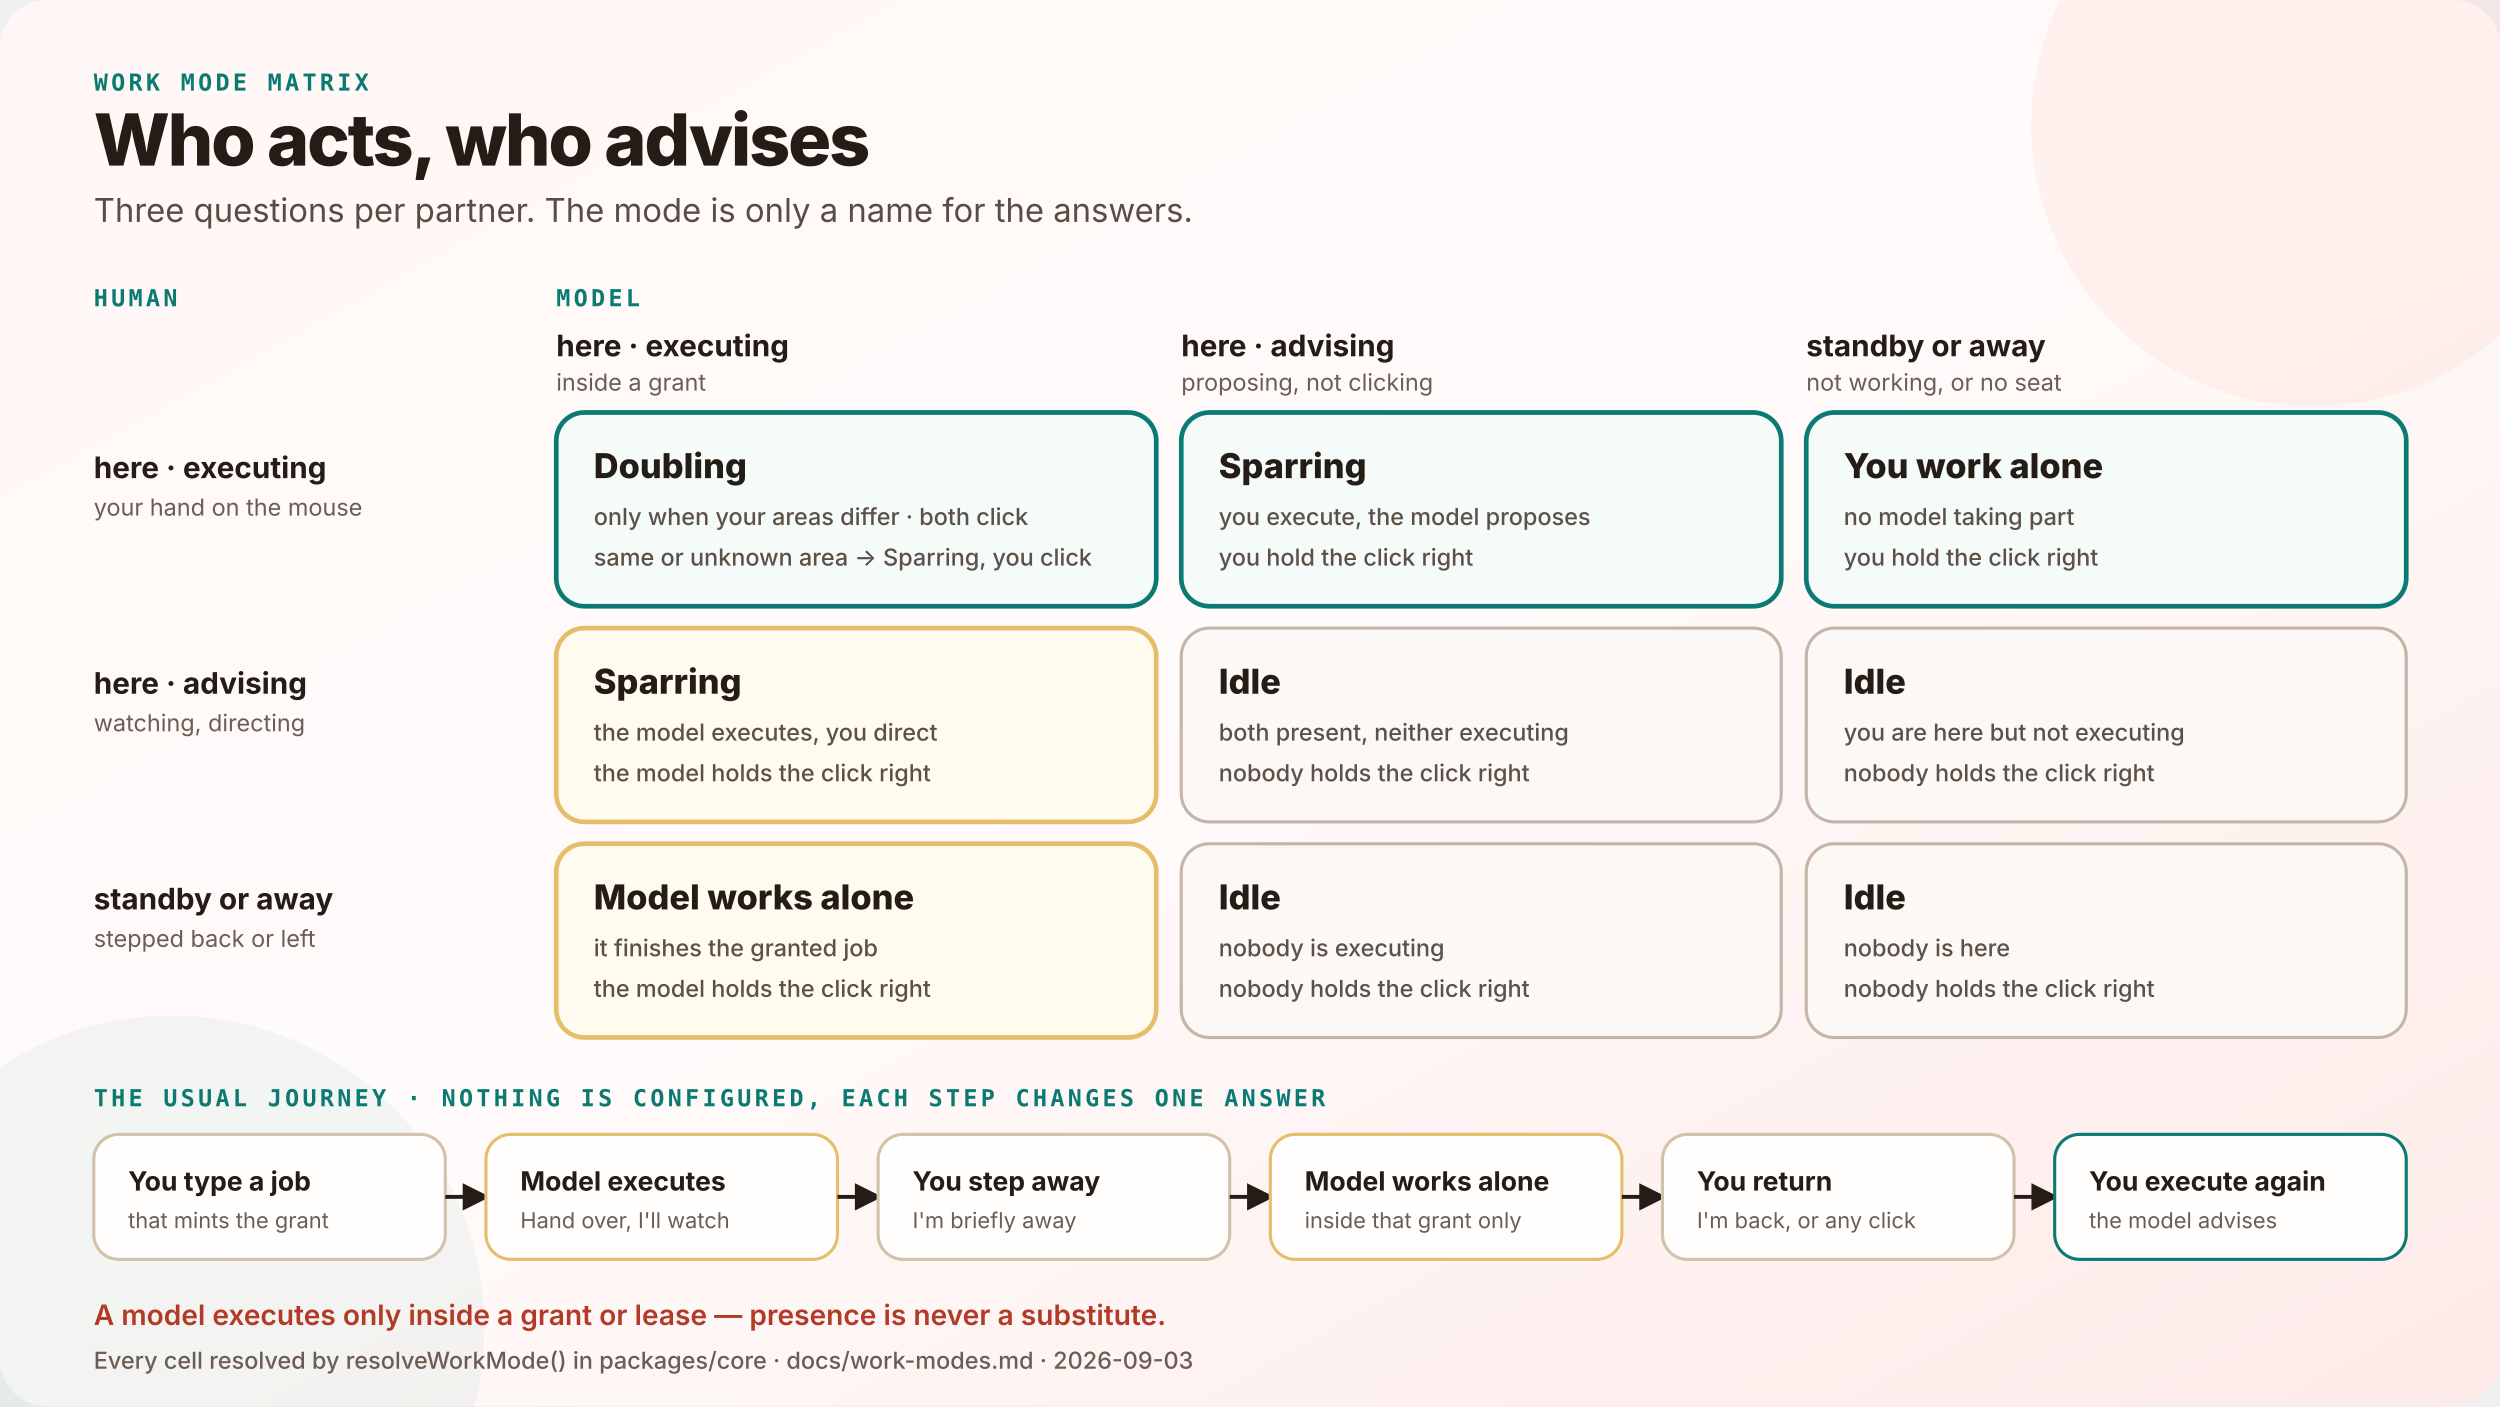
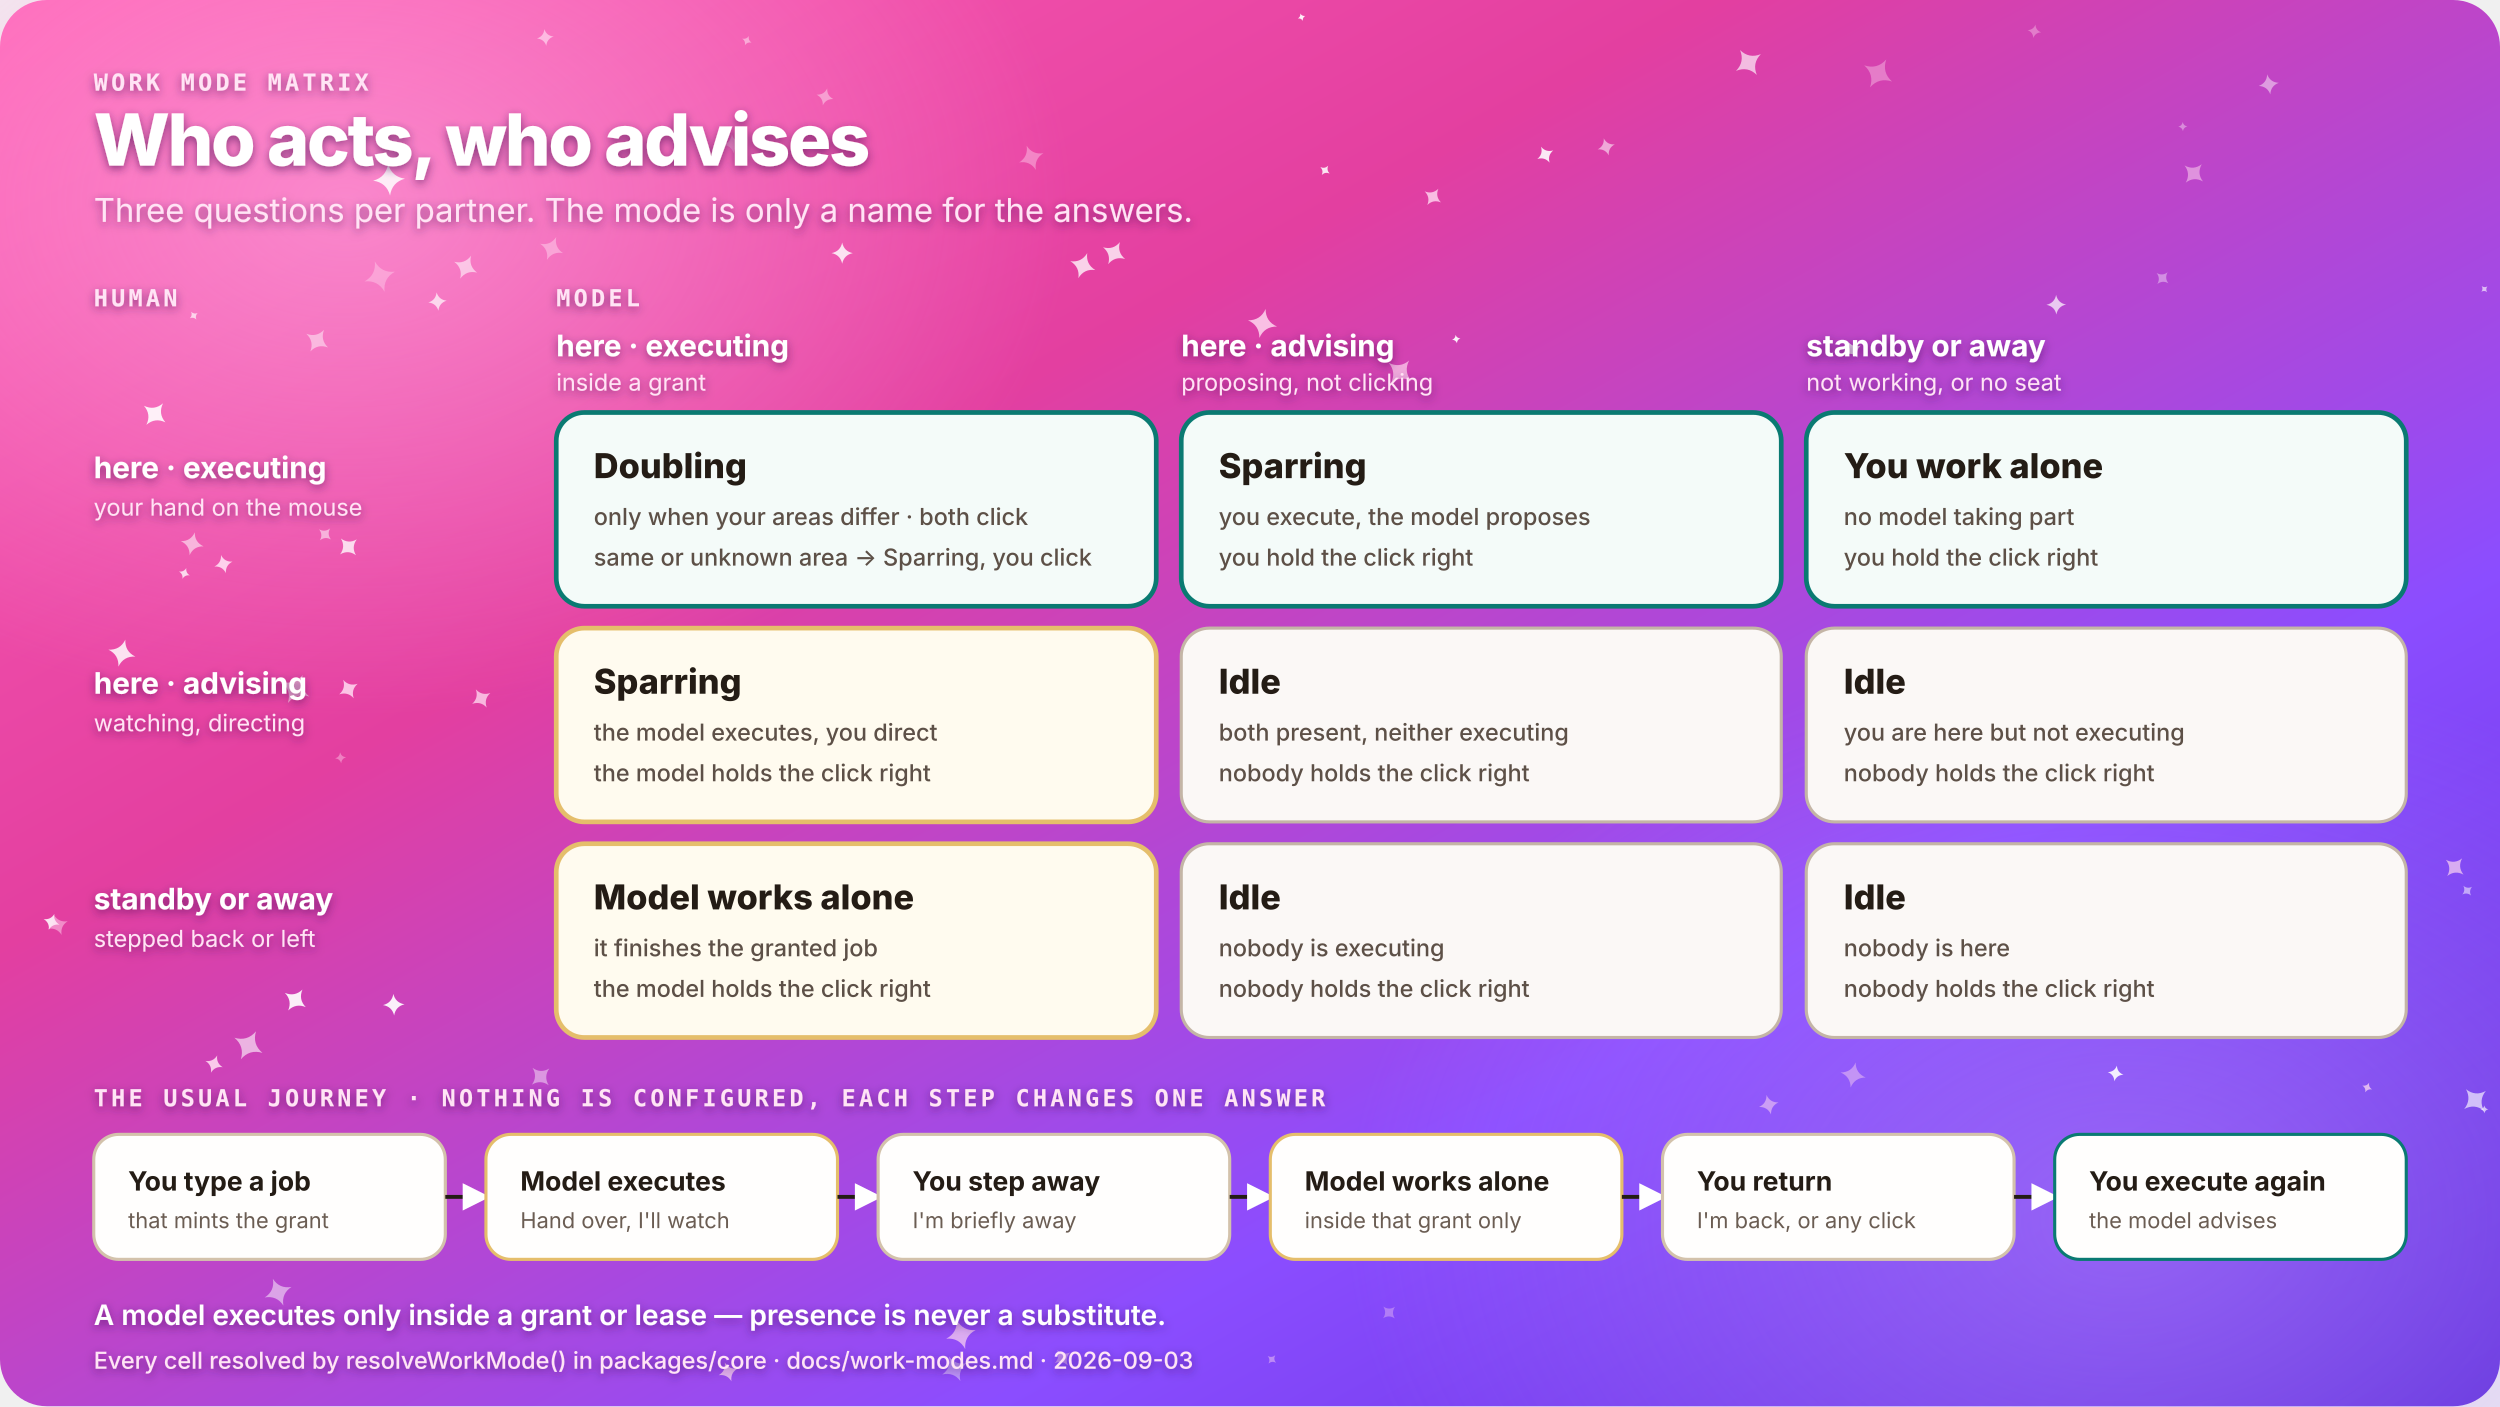
<svg xmlns="http://www.w3.org/2000/svg" width="1600" height="900" viewBox="0 0 1600 900" role="img" aria-labelledby="title description">
  <defs>
    <linearGradient id="background" x1="0" y1="0" x2="1" y2="1">
-       <stop offset="0" stop-color="#fff7f6" />
-       <stop offset="0.48" stop-color="#fffbfa" />
-       <stop offset="1" stop-color="#fdeae8" />
+       <stop offset="0" stop-color="#ff5fb4" />
+       <stop offset="0.34" stop-color="#e33fa0" />
+       <stop offset="0.7" stop-color="#8b4dff" />
+       <stop offset="1" stop-color="#5b2bd9" />
    </linearGradient>
+     <radialGradient id="glowA" cx="0.5" cy="0.5" r="0.5">
+       <stop offset="0" stop-color="#ffb3e6" stop-opacity="0.55" />
+       <stop offset="1" stop-color="#ffb3e6" stop-opacity="0" />
+     </radialGradient>
+     <radialGradient id="glowB" cx="0.5" cy="0.5" r="0.5">
+       <stop offset="0" stop-color="#b98cff" stop-opacity="0.5" />
+       <stop offset="1" stop-color="#b98cff" stop-opacity="0" />
+     </radialGradient>
+     <path id="sparkle" d="M0 -10 Q 1.7 -1.7 10 0 Q 1.7 1.7 0 10 Q -1.7 1.7 -10 0 Q -1.7 -1.7 0 -10 Z" />
    <marker id="arrow" viewBox="0 0 10 10" refX="8.5" refY="5" markerWidth="7" markerHeight="7" orient="auto-start-reverse">
-       <path d="M 0 0 L 10 5 L 0 10 z" fill="#241c15" />
+       <path d="M 0 0 L 10 5 L 0 10 z" fill="#ffffff" />
    </marker>
    <style>
      .title { font: 800 46px Inter, system-ui, -apple-system, "Segoe UI", sans-serif; fill: #241c15; letter-spacing: -1.4px; }
      .subtitle { font: 400 21px Inter, system-ui, -apple-system, "Segoe UI", sans-serif; fill: #584c43; }
      .eyebrow { font: 800 15px ui-monospace, "SFMono-Regular", Consolas, monospace; letter-spacing: 2.1px; fill: #0a7a72; }
      .axis { font: 700 19px Inter, system-ui, -apple-system, "Segoe UI", sans-serif; fill: #241c15; }
      .axis-sub { font: 400 15px Inter, system-ui, -apple-system, "Segoe UI", sans-serif; fill: #6b5d53; }
      .cell-title { font: 800 22px Inter, system-ui, -apple-system, "Segoe UI", sans-serif; fill: #241c15; }
      .cell-copy { font: 500 15px Inter, system-ui, -apple-system, "Segoe UI", sans-serif; fill: #5d5047; }
      .step-title { font: 750 17px Inter, system-ui, -apple-system, "Segoe UI", sans-serif; fill: #241c15; }
      .step-copy { font: 400 14px Inter, system-ui, -apple-system, "Segoe UI", sans-serif; fill: #6b5d53; }
      .rule { font: 600 18px Inter, system-ui, -apple-system, "Segoe UI", sans-serif; fill: #b23a26; }
      .footnote { font: 500 15px Inter, system-ui, -apple-system, "Segoe UI", sans-serif; fill: #6b5d53; }
+       .on-art { fill: #ffffff; filter: drop-shadow(0 2px 3px rgba(48, 6, 66, 0.55)); }
+       .on-art-soft { fill: #ffe4f5; filter: drop-shadow(0 2px 3px rgba(48, 6, 66, 0.55)); }
    </style>
  </defs>
  <rect width="1600" height="900" rx="30" fill="url(#background)" />
-   <circle cx="1480" cy="80" r="180" fill="#ff8f7d" opacity="0.09" />
-   <circle cx="110" cy="850" r="200" fill="#0a7a72" opacity="0.05" />
-   <text x="60" y="58" class="eyebrow">WORK MODE MATRIX</text>
-   <text x="60" y="106" class="title">Who acts, who advises</text>
-   <text x="60" y="142" class="subtitle">Three questions per partner. The mode is only a name for the answers.</text>
-   <text x="356" y="196" class="eyebrow">MODEL</text>
-   <text x="356" y="228" class="axis">here · executing</text>
-   <text x="356" y="250" class="axis-sub">inside a grant</text>
-   <text x="756" y="228" class="axis">here · advising</text>
-   <text x="756" y="250" class="axis-sub">proposing, not clicking</text>
-   <text x="1156" y="228" class="axis">standby or away</text>
-   <text x="1156" y="250" class="axis-sub">not working, or no seat</text>
-   <text x="60" y="196" class="eyebrow">HUMAN</text>
-   <text x="60" y="306" class="axis">here · executing</text>
-   <text x="60" y="330" class="axis-sub">your hand on the mouse</text>
-   <text x="60" y="444" class="axis">here · advising</text>
-   <text x="60" y="468" class="axis-sub">watching, directing</text>
-   <text x="60" y="582" class="axis">standby or away</text>
-   <text x="60" y="606" class="axis-sub">stepped back or left</text>
+   <ellipse cx="220" cy="130" rx="470" ry="330" fill="url(#glowA)" />
+   <ellipse cx="1360" cy="780" rx="500" ry="360" fill="url(#glowB)" />
+   <g id="glitter">
+     <use href="#sparkle" transform="translate(223 441) rotate(60.1) scale(0.68)" fill="#ffd9f0" opacity="0.86" />
+     <use href="#sparkle" transform="translate(1119 40) rotate(56.0) scale(0.96)" fill="#ffffff" opacity="0.65" />
+     <use href="#sparkle" transform="translate(1515 696) rotate(21.9) scale(0.33)" fill="#ffd9f0" opacity="0.74" />
+     <use href="#sparkle" transform="translate(249 115) rotate(86.4) scale(1.02)" fill="#ffffff" opacity="0.85" />
+     <use href="#sparkle" transform="translate(203 218) rotate(32.3) scale(0.82)" fill="#ffffff" opacity="0.48" />
+     <use href="#sparkle" transform="translate(615 854) rotate(73.7) scale(0.98)" fill="#ffd9f0" opacity="0.68" />
+     <use href="#sparkle" transform="translate(1302 20) rotate(9.1) scale(0.44)" fill="#ffd9f0" opacity="0.38" />
+     <use href="#sparkle" transform="translate(1316 195) rotate(89.2) scale(0.63)" fill="#ffffff" opacity="0.7" />
+     <use href="#sparkle" transform="translate(1202 47) rotate(30.2) scale(1.03)" fill="#ffd9f0" opacity="0.39" />
+     <use href="#sparkle" transform="translate(353 159) rotate(22.2) scale(0.79)" fill="#ffd9f0" opacity="0.48" />
+     <use href="#sparkle" transform="translate(989 99) rotate(61.6) scale(0.58)" fill="#ffffff" opacity="0.88" />
+     <use href="#sparkle" transform="translate(137 681) rotate(19.9) scale(0.59)" fill="#ffd9f0" opacity="0.9" />
+     <use href="#sparkle" transform="translate(159 669) rotate(28.4) scale(1.02)" fill="#ffffff" opacity="0.6" />
+     <use href="#sparkle" transform="translate(1404 111) rotate(41.0) scale(0.78)" fill="#ffd9f0" opacity="0.52" />
+     <use href="#sparkle" transform="translate(528 62) rotate(14.7) scale(0.56)" fill="#ffffff" opacity="0.4" />
+     <use href="#sparkle" transform="translate(833 11) rotate(71.1) scale(0.25)" fill="#ffffff" opacity="0.91" />
+     <use href="#sparkle" transform="translate(243 177) rotate(72.2) scale(1.02)" fill="#ffd9f0" opacity="0.4" />
+     <use href="#sparkle" transform="translate(1186 688) rotate(11.3) scale(0.82)" fill="#ffd9f0" opacity="0.45" />
+     <use href="#sparkle" transform="translate(1132 707) rotate(76.9) scale(0.64)" fill="#ffd9f0" opacity="0.53" />
+     <use href="#sparkle" transform="translate(917 126) rotate(34.2) scale(0.63)" fill="#ffd9f0" opacity="0.81" />
+     <use href="#sparkle" transform="translate(298 171) rotate(25.3) scale(0.81)" fill="#ffffff" opacity="0.57" />
+     <use href="#sparkle" transform="translate(189 441) rotate(28.0) scale(1.01)" fill="#ffffff" opacity="0.56" />
+     <use href="#sparkle" transform="translate(1397 81) rotate(88.4) scale(0.29)" fill="#ffffff" opacity="0.38" />
+     <use href="#sparkle" transform="translate(814 870) rotate(39.1) scale(0.34)" fill="#ffd9f0" opacity="0.46" />
+     <use href="#sparkle" transform="translate(478 26) rotate(23.2) scale(0.32)" fill="#ffffff" opacity="0.45" />
+     <use href="#sparkle" transform="translate(808 207) rotate(12.1) scale(0.95)" fill="#ffd9f0" opacity="0.83" />
+     <use href="#sparkle" transform="translate(1452 54) rotate(81.1) scale(0.65)" fill="#ffffff" opacity="0.47" />
+     <use href="#sparkle" transform="translate(280 193) rotate(84.3) scale(0.59)" fill="#ffffff" opacity="0.7" />
+     <use href="#sparkle" transform="translate(143 361) rotate(74.8) scale(0.6)" fill="#ffd9f0" opacity="0.94" />
+     <use href="#sparkle" transform="translate(660 101) rotate(69.1) scale(0.83)" fill="#ffd9f0" opacity="0.42" />
+     <use href="#sparkle" transform="translate(1571 555) rotate(40.1) scale(0.74)" fill="#ffd9f0" opacity="0.68" />
+     <use href="#sparkle" transform="translate(223 350) rotate(48.0) scale(0.72)" fill="#ffffff" opacity="0.78" />
+     <use href="#sparkle" transform="translate(848 109) rotate(34.8) scale(0.36)" fill="#ffffff" opacity="0.86" />
+     <use href="#sparkle" transform="translate(208 342) rotate(40.5) scale(0.5)" fill="#ffffff" opacity="0.53" />
+     <use href="#sparkle" transform="translate(469 92) rotate(84.1) scale(0.62)" fill="#ffd9f0" opacity="0.38" />
+     <use href="#sparkle" transform="translate(1186 224) rotate(59.8) scale(0.57)" fill="#ffffff" opacity="0.82" />
+     <use href="#sparkle" transform="translate(308 447) rotate(59.1) scale(0.68)" fill="#ffd9f0" opacity="0.77" />
+     <use href="#sparkle" transform="translate(124 202) rotate(56.0) scale(0.3)" fill="#ffffff" opacity="0.68" />
+     <use href="#sparkle" transform="translate(1028 94) rotate(73.6) scale(0.57)" fill="#ffffff" opacity="0.55" />
+     <use href="#sparkle" transform="translate(118 367) rotate(19.7) scale(0.37)" fill="#ffffff" opacity="0.77" />
+     <use href="#sparkle" transform="translate(896 238) rotate(38.8) scale(0.93)" fill="#ffd9f0" opacity="0.69" />
+     <use href="#sparkle" transform="translate(1384 178) rotate(41.2) scale(0.5)" fill="#ffffff" opacity="0.39" />
+     <use href="#sparkle" transform="translate(1590 710) rotate(89.0) scale(0.25)" fill="#ffffff" opacity="0.67" />
+     <use href="#sparkle" transform="translate(1579 570) rotate(51.7) scale(0.4)" fill="#ffffff" opacity="0.52" />
+     <use href="#sparkle" transform="translate(78 418) rotate(14.4) scale(0.89)" fill="#ffffff" opacity="0.84" />
+     <use href="#sparkle" transform="translate(346 689) rotate(47.1) scale(0.76)" fill="#ffffff" opacity="0.44" />
+     <use href="#sparkle" transform="translate(680 869) rotate(55.1) scale(0.6)" fill="#ffd9f0" opacity="0.47" />
+     <use href="#sparkle" transform="translate(889 840) rotate(46.0) scale(0.53)" fill="#ffd9f0" opacity="0.36" />
+     <use href="#sparkle" transform="translate(33 590) rotate(19.5) scale(0.54)" fill="#ffffff" opacity="0.86" />
+     <use href="#sparkle" transform="translate(349 24) rotate(83.3) scale(0.54)" fill="#ffd9f0" opacity="0.69" />
+     <use href="#sparkle" transform="translate(693 170) rotate(19.5) scale(0.85)" fill="#ffffff" opacity="0.76" />
+     <use href="#sparkle" transform="translate(932 217) rotate(80.2) scale(0.27)" fill="#ffffff" opacity="0.92" />
+     <use href="#sparkle" transform="translate(539 162) rotate(0.0) scale(0.68)" fill="#ffffff" opacity="0.83" />
+     <use href="#sparkle" transform="translate(218 485) rotate(84.1) scale(0.35)" fill="#ffd9f0" opacity="0.42" />
+     <use href="#sparkle" transform="translate(123 348) rotate(12.8) scale(0.75)" fill="#ffffff" opacity="0.55" />
+     <use href="#sparkle" transform="translate(189 640) rotate(34.3) scale(0.81)" fill="#ffffff" opacity="0.91" />
+     <use href="#sparkle" transform="translate(466 878) rotate(70.6) scale(0.64)" fill="#ffd9f0" opacity="0.74" />
+     <use href="#sparkle" transform="translate(178 827) rotate(68.5) scale(0.92)" fill="#ffffff" opacity="0.5" />
+     <use href="#sparkle" transform="translate(252 643) rotate(87.9) scale(0.69)" fill="#ffffff" opacity="0.92" />
+     <use href="#sparkle" transform="translate(1354 687) rotate(9.3) scale(0.51)" fill="#ffffff" opacity="0.89" />
+     <use href="#sparkle" transform="translate(99 265) rotate(37.7) scale(0.87)" fill="#ffffff" opacity="0.9" />
+     <use href="#sparkle" transform="translate(713 162) rotate(28.0) scale(0.8)" fill="#ffffff" opacity="0.76" />
+     <use href="#sparkle" transform="translate(611 876) rotate(65.1) scale(0.87)" fill="#ffffff" opacity="0.42" />
+     <use href="#sparkle" transform="translate(37 592) rotate(69.0) scale(0.68)" fill="#ffd9f0" opacity="0.5" />
+     <use href="#sparkle" transform="translate(1584 704) rotate(50.1) scale(0.9)" fill="#ffffff" opacity="0.64" />
+     <use href="#sparkle" transform="translate(1590 185) rotate(48.3) scale(0.26)" fill="#ffffff" opacity="0.63" />
+   </g>
+   <text x="60" y="58" class="eyebrow on-art-soft">WORK MODE MATRIX</text>
+   <text x="60" y="106" class="title on-art">Who acts, who advises</text>
+   <text x="60" y="142" class="subtitle on-art-soft">Three questions per partner. The mode is only a name for the answers.</text>
+   <text x="356" y="196" class="eyebrow on-art-soft">MODEL</text>
+   <text x="356" y="228" class="axis on-art">here · executing</text>
+   <text x="356" y="250" class="axis-sub on-art-soft">inside a grant</text>
+   <text x="756" y="228" class="axis on-art">here · advising</text>
+   <text x="756" y="250" class="axis-sub on-art-soft">proposing, not clicking</text>
+   <text x="1156" y="228" class="axis on-art">standby or away</text>
+   <text x="1156" y="250" class="axis-sub on-art-soft">not working, or no seat</text>
+   <text x="60" y="196" class="eyebrow on-art-soft">HUMAN</text>
+   <text x="60" y="306" class="axis on-art">here · executing</text>
+   <text x="60" y="330" class="axis-sub on-art-soft">your hand on the mouse</text>
+   <text x="60" y="444" class="axis on-art">here · advising</text>
+   <text x="60" y="468" class="axis-sub on-art-soft">watching, directing</text>
+   <text x="60" y="582" class="axis on-art">standby or away</text>
+   <text x="60" y="606" class="axis-sub on-art-soft">stepped back or left</text>
  <rect x="356" y="264" width="384" height="124" rx="18" fill="#f4fbf9" stroke="#0a7a72" stroke-width="3" />
  <text x="380" y="306" class="cell-title">Doubling</text>
  <text x="380" y="336" class="cell-copy">only when your areas differ · both click</text>
  <text x="380" y="362" class="cell-copy">same or unknown area → Sparring, you click</text>
  <rect x="756" y="264" width="384" height="124" rx="18" fill="#f4fbf9" stroke="#0a7a72" stroke-width="3" />
  <text x="780" y="306" class="cell-title">Sparring</text>
  <text x="780" y="336" class="cell-copy">you execute, the model proposes</text>
  <text x="780" y="362" class="cell-copy">you hold the click right</text>
  <rect x="1156" y="264" width="384" height="124" rx="18" fill="#f4fbf9" stroke="#0a7a72" stroke-width="3" />
  <text x="1180" y="306" class="cell-title">You work alone</text>
  <text x="1180" y="336" class="cell-copy">no model taking part</text>
  <text x="1180" y="362" class="cell-copy">you hold the click right</text>
  <rect x="356" y="402" width="384" height="124" rx="18" fill="#fffbef" stroke="#e5be6b" stroke-width="3" />
  <text x="380" y="444" class="cell-title">Sparring</text>
  <text x="380" y="474" class="cell-copy">the model executes, you direct</text>
  <text x="380" y="500" class="cell-copy">the model holds the click right</text>
  <rect x="756" y="402" width="384" height="124" rx="18" fill="#fbf8f6" stroke="#c4b5a6" stroke-width="2" />
  <text x="780" y="444" class="cell-title">Idle</text>
  <text x="780" y="474" class="cell-copy">both present, neither executing</text>
  <text x="780" y="500" class="cell-copy">nobody holds the click right</text>
  <rect x="1156" y="402" width="384" height="124" rx="18" fill="#fbf8f6" stroke="#c4b5a6" stroke-width="2" />
  <text x="1180" y="444" class="cell-title">Idle</text>
  <text x="1180" y="474" class="cell-copy">you are here but not executing</text>
  <text x="1180" y="500" class="cell-copy">nobody holds the click right</text>
  <rect x="356" y="540" width="384" height="124" rx="18" fill="#fffbef" stroke="#e5be6b" stroke-width="3" />
  <text x="380" y="582" class="cell-title">Model works alone</text>
  <text x="380" y="612" class="cell-copy">it finishes the granted job</text>
  <text x="380" y="638" class="cell-copy">the model holds the click right</text>
  <rect x="756" y="540" width="384" height="124" rx="18" fill="#fbf8f6" stroke="#c4b5a6" stroke-width="2" />
  <text x="780" y="582" class="cell-title">Idle</text>
  <text x="780" y="612" class="cell-copy">nobody is executing</text>
  <text x="780" y="638" class="cell-copy">nobody holds the click right</text>
  <rect x="1156" y="540" width="384" height="124" rx="18" fill="#fbf8f6" stroke="#c4b5a6" stroke-width="2" />
  <text x="1180" y="582" class="cell-title">Idle</text>
  <text x="1180" y="612" class="cell-copy">nobody is here</text>
  <text x="1180" y="638" class="cell-copy">nobody holds the click right</text>
-   <text x="60" y="708" class="eyebrow">THE USUAL JOURNEY · NOTHING IS CONFIGURED, EACH STEP CHANGES ONE ANSWER</text>
+   <text x="60" y="708" class="eyebrow on-art-soft">THE USUAL JOURNEY · NOTHING IS CONFIGURED, EACH STEP CHANGES ONE ANSWER</text>
  <rect x="60" y="726" width="225" height="80" rx="16" fill="#fffefd" stroke="#d3c2ab" stroke-width="2" />
  <text x="82" y="762" class="step-title">You type a job</text>
  <text x="82" y="786" class="step-copy">that mints the grant</text>
  <path d="M285 766 H311" stroke="#241c15" stroke-width="2.5" marker-end="url(#arrow)" />
  <rect x="311" y="726" width="225" height="80" rx="16" fill="#fffefd" stroke="#e5be6b" stroke-width="2" />
  <text x="333" y="762" class="step-title">Model executes</text>
  <text x="333" y="786" class="step-copy">Hand over, I'll watch</text>
  <path d="M536 766 H562" stroke="#241c15" stroke-width="2.5" marker-end="url(#arrow)" />
  <rect x="562" y="726" width="225" height="80" rx="16" fill="#fffefd" stroke="#d3c2ab" stroke-width="2" />
  <text x="584" y="762" class="step-title">You step away</text>
  <text x="584" y="786" class="step-copy">I'm briefly away</text>
  <path d="M787 766 H813" stroke="#241c15" stroke-width="2.5" marker-end="url(#arrow)" />
  <rect x="813" y="726" width="225" height="80" rx="16" fill="#fffefd" stroke="#e5be6b" stroke-width="2" />
  <text x="835" y="762" class="step-title">Model works alone</text>
  <text x="835" y="786" class="step-copy">inside that grant only</text>
  <path d="M1038 766 H1064" stroke="#241c15" stroke-width="2.5" marker-end="url(#arrow)" />
  <rect x="1064" y="726" width="225" height="80" rx="16" fill="#fffefd" stroke="#d3c2ab" stroke-width="2" />
  <text x="1086" y="762" class="step-title">You return</text>
  <text x="1086" y="786" class="step-copy">I'm back, or any click</text>
  <path d="M1289 766 H1315" stroke="#241c15" stroke-width="2.5" marker-end="url(#arrow)" />
  <rect x="1315" y="726" width="225" height="80" rx="16" fill="#fffefd" stroke="#0a7a72" stroke-width="2" />
  <text x="1337" y="762" class="step-title">You execute again</text>
  <text x="1337" y="786" class="step-copy">the model advises</text>
-   <text x="60" y="848" class="rule">A model executes only inside a grant or lease — presence is never a substitute.</text>
-   <text x="60" y="876" class="footnote">Every cell resolved by resolveWorkMode() in packages/core · docs/work-modes.md · 2026-09-03</text>
+   <text x="60" y="848" class="rule on-art">A model executes only inside a grant or lease — presence is never a substitute.</text>
+   <text x="60" y="876" class="footnote on-art-soft">Every cell resolved by resolveWorkMode() in packages/core · docs/work-modes.md · 2026-09-03</text>
</svg>
